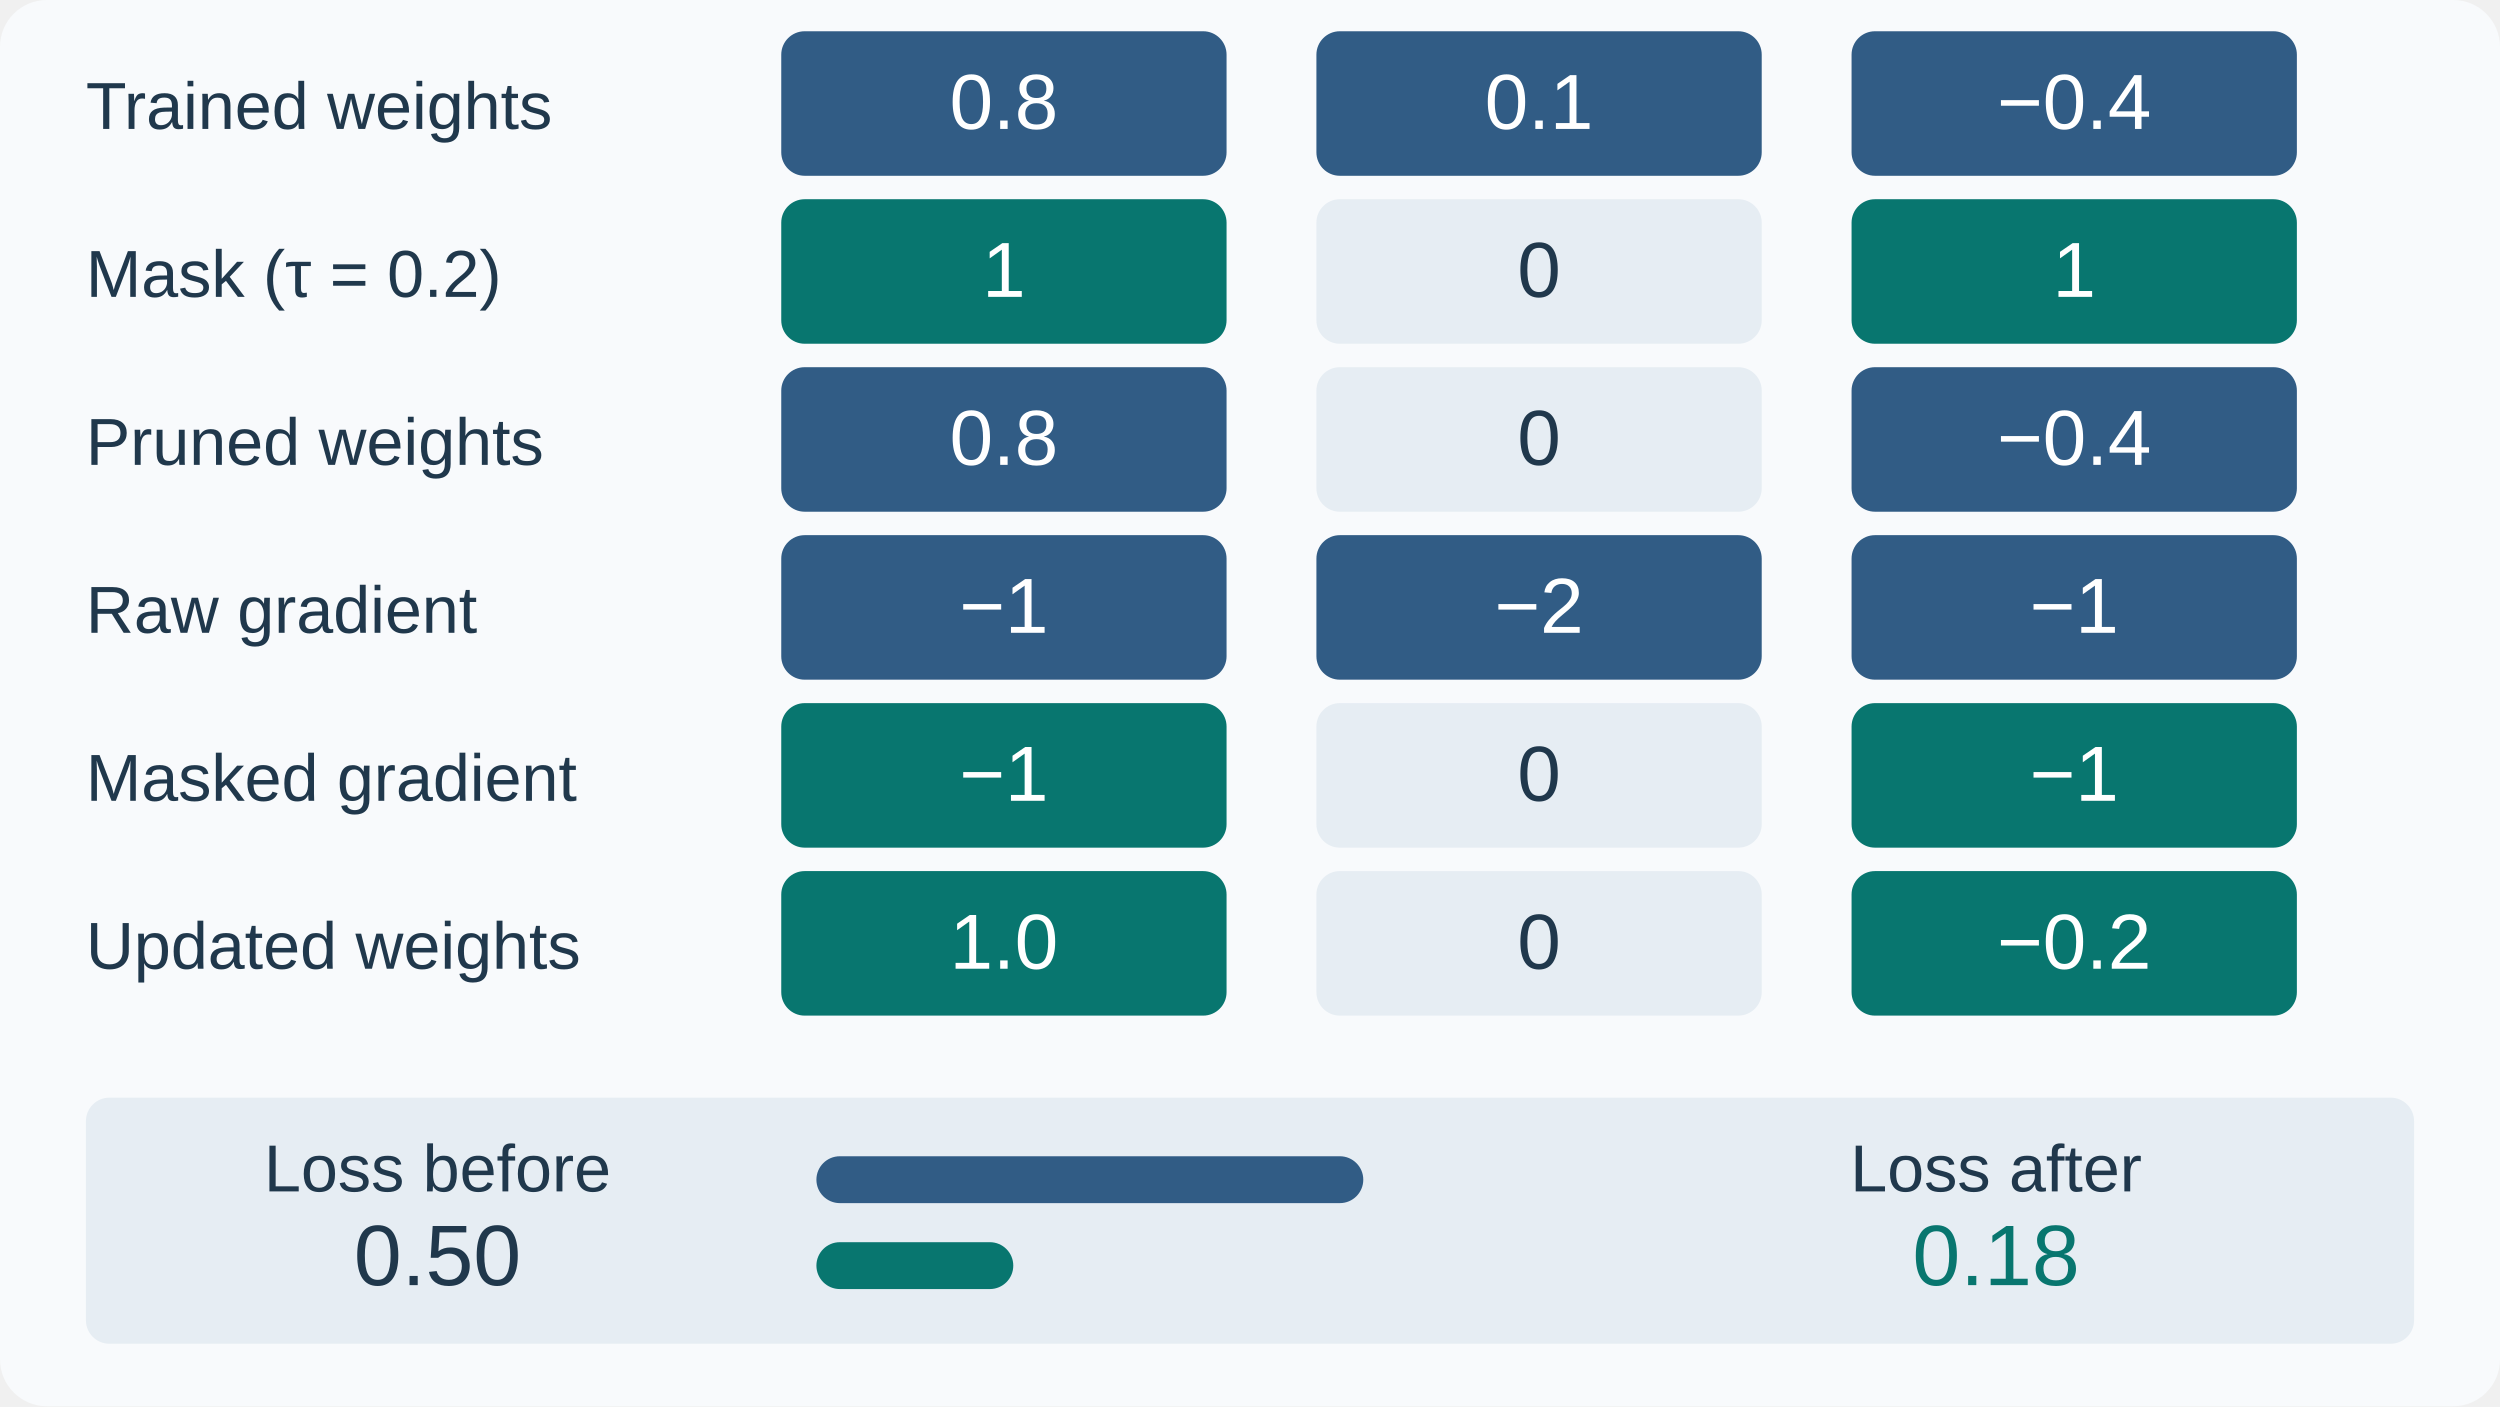
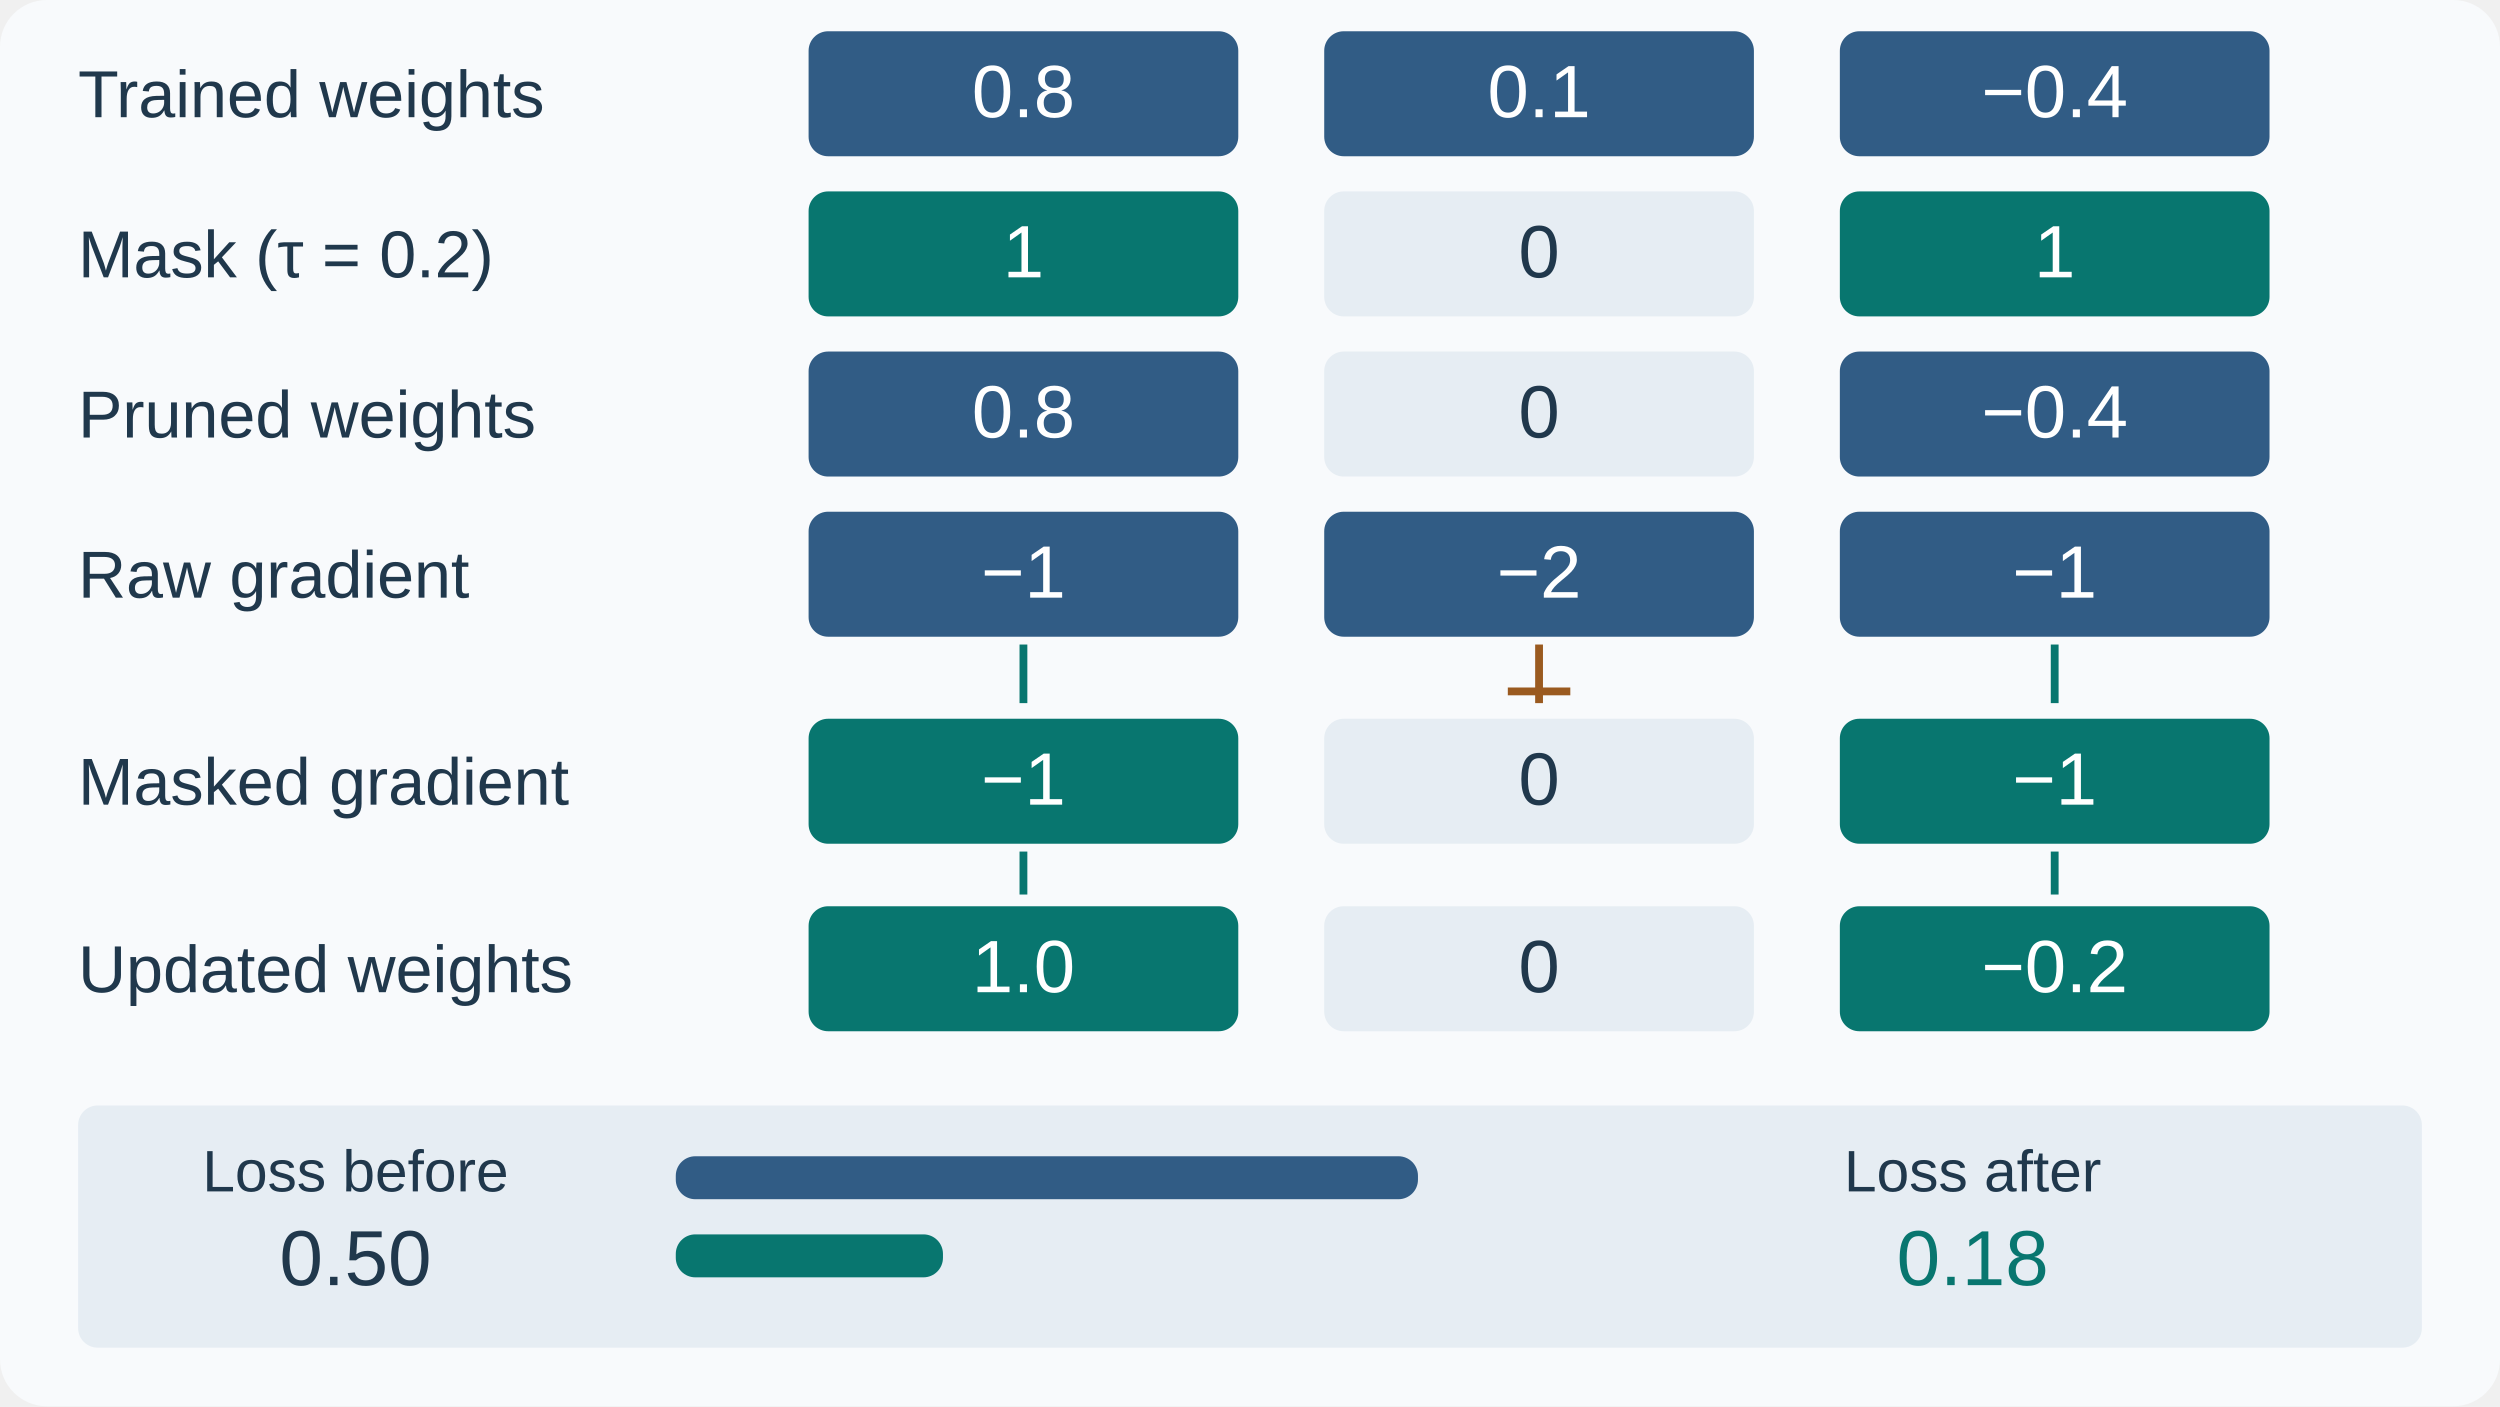
<svg xmlns="http://www.w3.org/2000/svg" viewBox="0 0 640 360" width="640" height="360" role="img" font-family="Arial,sans-serif">
  <rect width="640" height="360" rx="12" fill="#f8fafc" />
-   <text x="22" y="33" font-size="17" fill="#20384c" text-anchor="start">Trained weights</text>
-   <rect x="200" y="8" width="114" height="37" rx="6" fill="#315c85" />
-   <text x="257" y="33" font-size="20" fill="white" text-anchor="middle">0.8</text>
-   <rect x="337" y="8" width="114" height="37" rx="6" fill="#315c85" />
-   <text x="394" y="33" font-size="20" fill="white" text-anchor="middle">0.1</text>
-   <rect x="474" y="8" width="114" height="37" rx="6" fill="#315c85" />
-   <text x="531" y="33" font-size="20" fill="white" text-anchor="middle">−0.4</text>
-   <text x="22" y="76" font-size="17" fill="#20384c" text-anchor="start">Mask (τ = 0.2)</text>
-   <rect x="200" y="51" width="114" height="37" rx="6" fill="#08766f" />
-   <text x="257" y="76" font-size="20" fill="white" text-anchor="middle">1</text>
-   <rect x="337" y="51" width="114" height="37" rx="6" fill="#e6edf3" />
-   <text x="394" y="76" font-size="20" fill="#20384c" text-anchor="middle">0</text>
-   <rect x="474" y="51" width="114" height="37" rx="6" fill="#08766f" />
-   <text x="531" y="76" font-size="20" fill="white" text-anchor="middle">1</text>
-   <text x="22" y="119" font-size="17" fill="#20384c" text-anchor="start">Pruned weights</text>
-   <rect x="200" y="94" width="114" height="37" rx="6" fill="#315c85" />
-   <text x="257" y="119" font-size="20" fill="white" text-anchor="middle">0.8</text>
-   <rect x="337" y="94" width="114" height="37" rx="6" fill="#e6edf3" />
-   <text x="394" y="119" font-size="20" fill="#20384c" text-anchor="middle">0</text>
-   <rect x="474" y="94" width="114" height="37" rx="6" fill="#315c85" />
-   <text x="531" y="119" font-size="20" fill="white" text-anchor="middle">−0.4</text>
-   <text x="22" y="162" font-size="17" fill="#20384c" text-anchor="start">Raw gradient</text>
-   <rect x="200" y="137" width="114" height="37" rx="6" fill="#315c85" />
-   <text x="257" y="162" font-size="20" fill="white" text-anchor="middle">−1</text>
-   <rect x="337" y="137" width="114" height="37" rx="6" fill="#315c85" />
-   <text x="394" y="162" font-size="20" fill="white" text-anchor="middle">−2</text>
-   <rect x="474" y="137" width="114" height="37" rx="6" fill="#315c85" />
-   <text x="531" y="162" font-size="20" fill="white" text-anchor="middle">−1</text>
-   <text x="22" y="205" font-size="17" fill="#20384c" text-anchor="start">Masked gradient</text>
-   <rect x="200" y="180" width="114" height="37" rx="6" fill="#08766f" />
-   <text x="257" y="205" font-size="20" fill="white" text-anchor="middle">−1</text>
-   <rect x="337" y="180" width="114" height="37" rx="6" fill="#e6edf3" />
-   <text x="394" y="205" font-size="20" fill="#20384c" text-anchor="middle">0</text>
-   <rect x="474" y="180" width="114" height="37" rx="6" fill="#08766f" />
-   <text x="531" y="205" font-size="20" fill="white" text-anchor="middle">−1</text>
-   <text x="22" y="248" font-size="17" fill="#20384c" text-anchor="start">Updated weights</text>
-   <rect x="200" y="223" width="114" height="37" rx="6" fill="#08766f" />
-   <text x="257" y="248" font-size="20" fill="white" text-anchor="middle">1.0</text>
-   <rect x="337" y="223" width="114" height="37" rx="6" fill="#e6edf3" />
-   <text x="394" y="248" font-size="20" fill="#20384c" text-anchor="middle">0</text>
-   <rect x="474" y="223" width="114" height="37" rx="6" fill="#08766f" />
-   <text x="531" y="248" font-size="20" fill="white" text-anchor="middle">−0.2</text>
-   <rect x="22" y="281" width="596" height="63" rx="6" fill="#e6edf3" />
-   <text x="112" y="305" font-size="17" fill="#20384c" text-anchor="middle">Loss before</text>
-   <text x="112" y="329" font-size="22" fill="#20384c" text-anchor="middle">0.50</text>
-   <rect x="209" y="296" width="140" height="12" rx="6" fill="#315c85" />
-   <rect x="209" y="318" width="50.4" height="12" rx="6" fill="#08766f" />
-   <text x="511" y="305" font-size="17" fill="#20384c" text-anchor="middle">Loss after</text>
-   <text x="511" y="329" font-size="22" fill="#08766f" text-anchor="middle">0.18</text>
+   <text x="20" y="30" font-size="17" fill="#20384c" text-anchor="start">Trained weights</text>
+   <rect x="207" y="8" width="110" height="32" rx="5" fill="#315c85" />
+   <text x="262" y="30" font-size="19" fill="white" text-anchor="middle">0.8</text>
+   <rect x="339" y="8" width="110" height="32" rx="5" fill="#315c85" />
+   <text x="394" y="30" font-size="19" fill="white" text-anchor="middle">0.1</text>
+   <rect x="471" y="8" width="110" height="32" rx="5" fill="#315c85" />
+   <text x="526" y="30" font-size="19" fill="white" text-anchor="middle">−0.4</text>
+   <text x="20" y="71" font-size="17" fill="#20384c" text-anchor="start">Mask (τ = 0.2)</text>
+   <rect x="207" y="49" width="110" height="32" rx="5" fill="#08766f" />
+   <text x="262" y="71" font-size="19" fill="white" text-anchor="middle">1</text>
+   <rect x="339" y="49" width="110" height="32" rx="5" fill="#e6edf3" />
+   <text x="394" y="71" font-size="19" fill="#20384c" text-anchor="middle">0</text>
+   <rect x="471" y="49" width="110" height="32" rx="5" fill="#08766f" />
+   <text x="526" y="71" font-size="19" fill="white" text-anchor="middle">1</text>
+   <text x="20" y="112" font-size="17" fill="#20384c" text-anchor="start">Pruned weights</text>
+   <rect x="207" y="90" width="110" height="32" rx="5" fill="#315c85" />
+   <text x="262" y="112" font-size="19" fill="white" text-anchor="middle">0.8</text>
+   <rect x="339" y="90" width="110" height="32" rx="5" fill="#e6edf3" />
+   <text x="394" y="112" font-size="19" fill="#20384c" text-anchor="middle">0</text>
+   <rect x="471" y="90" width="110" height="32" rx="5" fill="#315c85" />
+   <text x="526" y="112" font-size="19" fill="white" text-anchor="middle">−0.4</text>
+   <text x="20" y="153" font-size="17" fill="#20384c" text-anchor="start">Raw gradient</text>
+   <rect x="207" y="131" width="110" height="32" rx="5" fill="#315c85" />
+   <text x="262" y="153" font-size="19" fill="white" text-anchor="middle">−1</text>
+   <rect x="339" y="131" width="110" height="32" rx="5" fill="#315c85" />
+   <text x="394" y="153" font-size="19" fill="white" text-anchor="middle">−2</text>
+   <rect x="471" y="131" width="110" height="32" rx="5" fill="#315c85" />
+   <text x="526" y="153" font-size="19" fill="white" text-anchor="middle">−1</text>
+   <path d="M262 165V180" fill="none" stroke="#08766f" stroke-width="2" />
+   <path d="M394 165V180" fill="none" stroke="#9a5a20" stroke-width="2" />
+   <path d="M386 177H402" fill="none" stroke="#9a5a20" stroke-width="2" />
+   <path d="M526 165V180" fill="none" stroke="#08766f" stroke-width="2" />
+   <text x="20" y="206" font-size="17" fill="#20384c" text-anchor="start">Masked gradient</text>
+   <rect x="207" y="184" width="110" height="32" rx="5" fill="#08766f" />
+   <text x="262" y="206" font-size="19" fill="white" text-anchor="middle">−1</text>
+   <rect x="339" y="184" width="110" height="32" rx="5" fill="#e6edf3" />
+   <text x="394" y="206" font-size="19" fill="#20384c" text-anchor="middle">0</text>
+   <rect x="471" y="184" width="110" height="32" rx="5" fill="#08766f" />
+   <text x="526" y="206" font-size="19" fill="white" text-anchor="middle">−1</text>
+   <path d="M262 218V229" fill="none" stroke="#08766f" stroke-width="2" />
+   <path d="M526 218V229" fill="none" stroke="#08766f" stroke-width="2" />
+   <text x="20" y="254" font-size="17" fill="#20384c" text-anchor="start">Updated weights</text>
+   <rect x="207" y="232" width="110" height="32" rx="5" fill="#08766f" />
+   <text x="262" y="254" font-size="19" fill="white" text-anchor="middle">1.0</text>
+   <rect x="339" y="232" width="110" height="32" rx="5" fill="#e6edf3" />
+   <text x="394" y="254" font-size="19" fill="#20384c" text-anchor="middle">0</text>
+   <rect x="471" y="232" width="110" height="32" rx="5" fill="#08766f" />
+   <text x="526" y="254" font-size="19" fill="white" text-anchor="middle">−0.2</text>
+   <rect x="20" y="283" width="600" height="62" rx="5" fill="#e6edf3" />
+   <text x="91" y="305" font-size="15" fill="#20384c" text-anchor="middle">Loss before</text>
+   <text x="91" y="329" font-size="20" fill="#20384c" text-anchor="middle">0.50</text>
+   <rect x="173" y="296" width="190" height="11" rx="5" fill="#315c85" />
+   <rect x="173" y="316" width="68.4" height="11" rx="5" fill="#08766f" />
+   <text x="505" y="305" font-size="15" fill="#20384c" text-anchor="middle">Loss after</text>
+   <text x="505" y="329" font-size="20" fill="#08766f" text-anchor="middle">0.18</text>
</svg>
